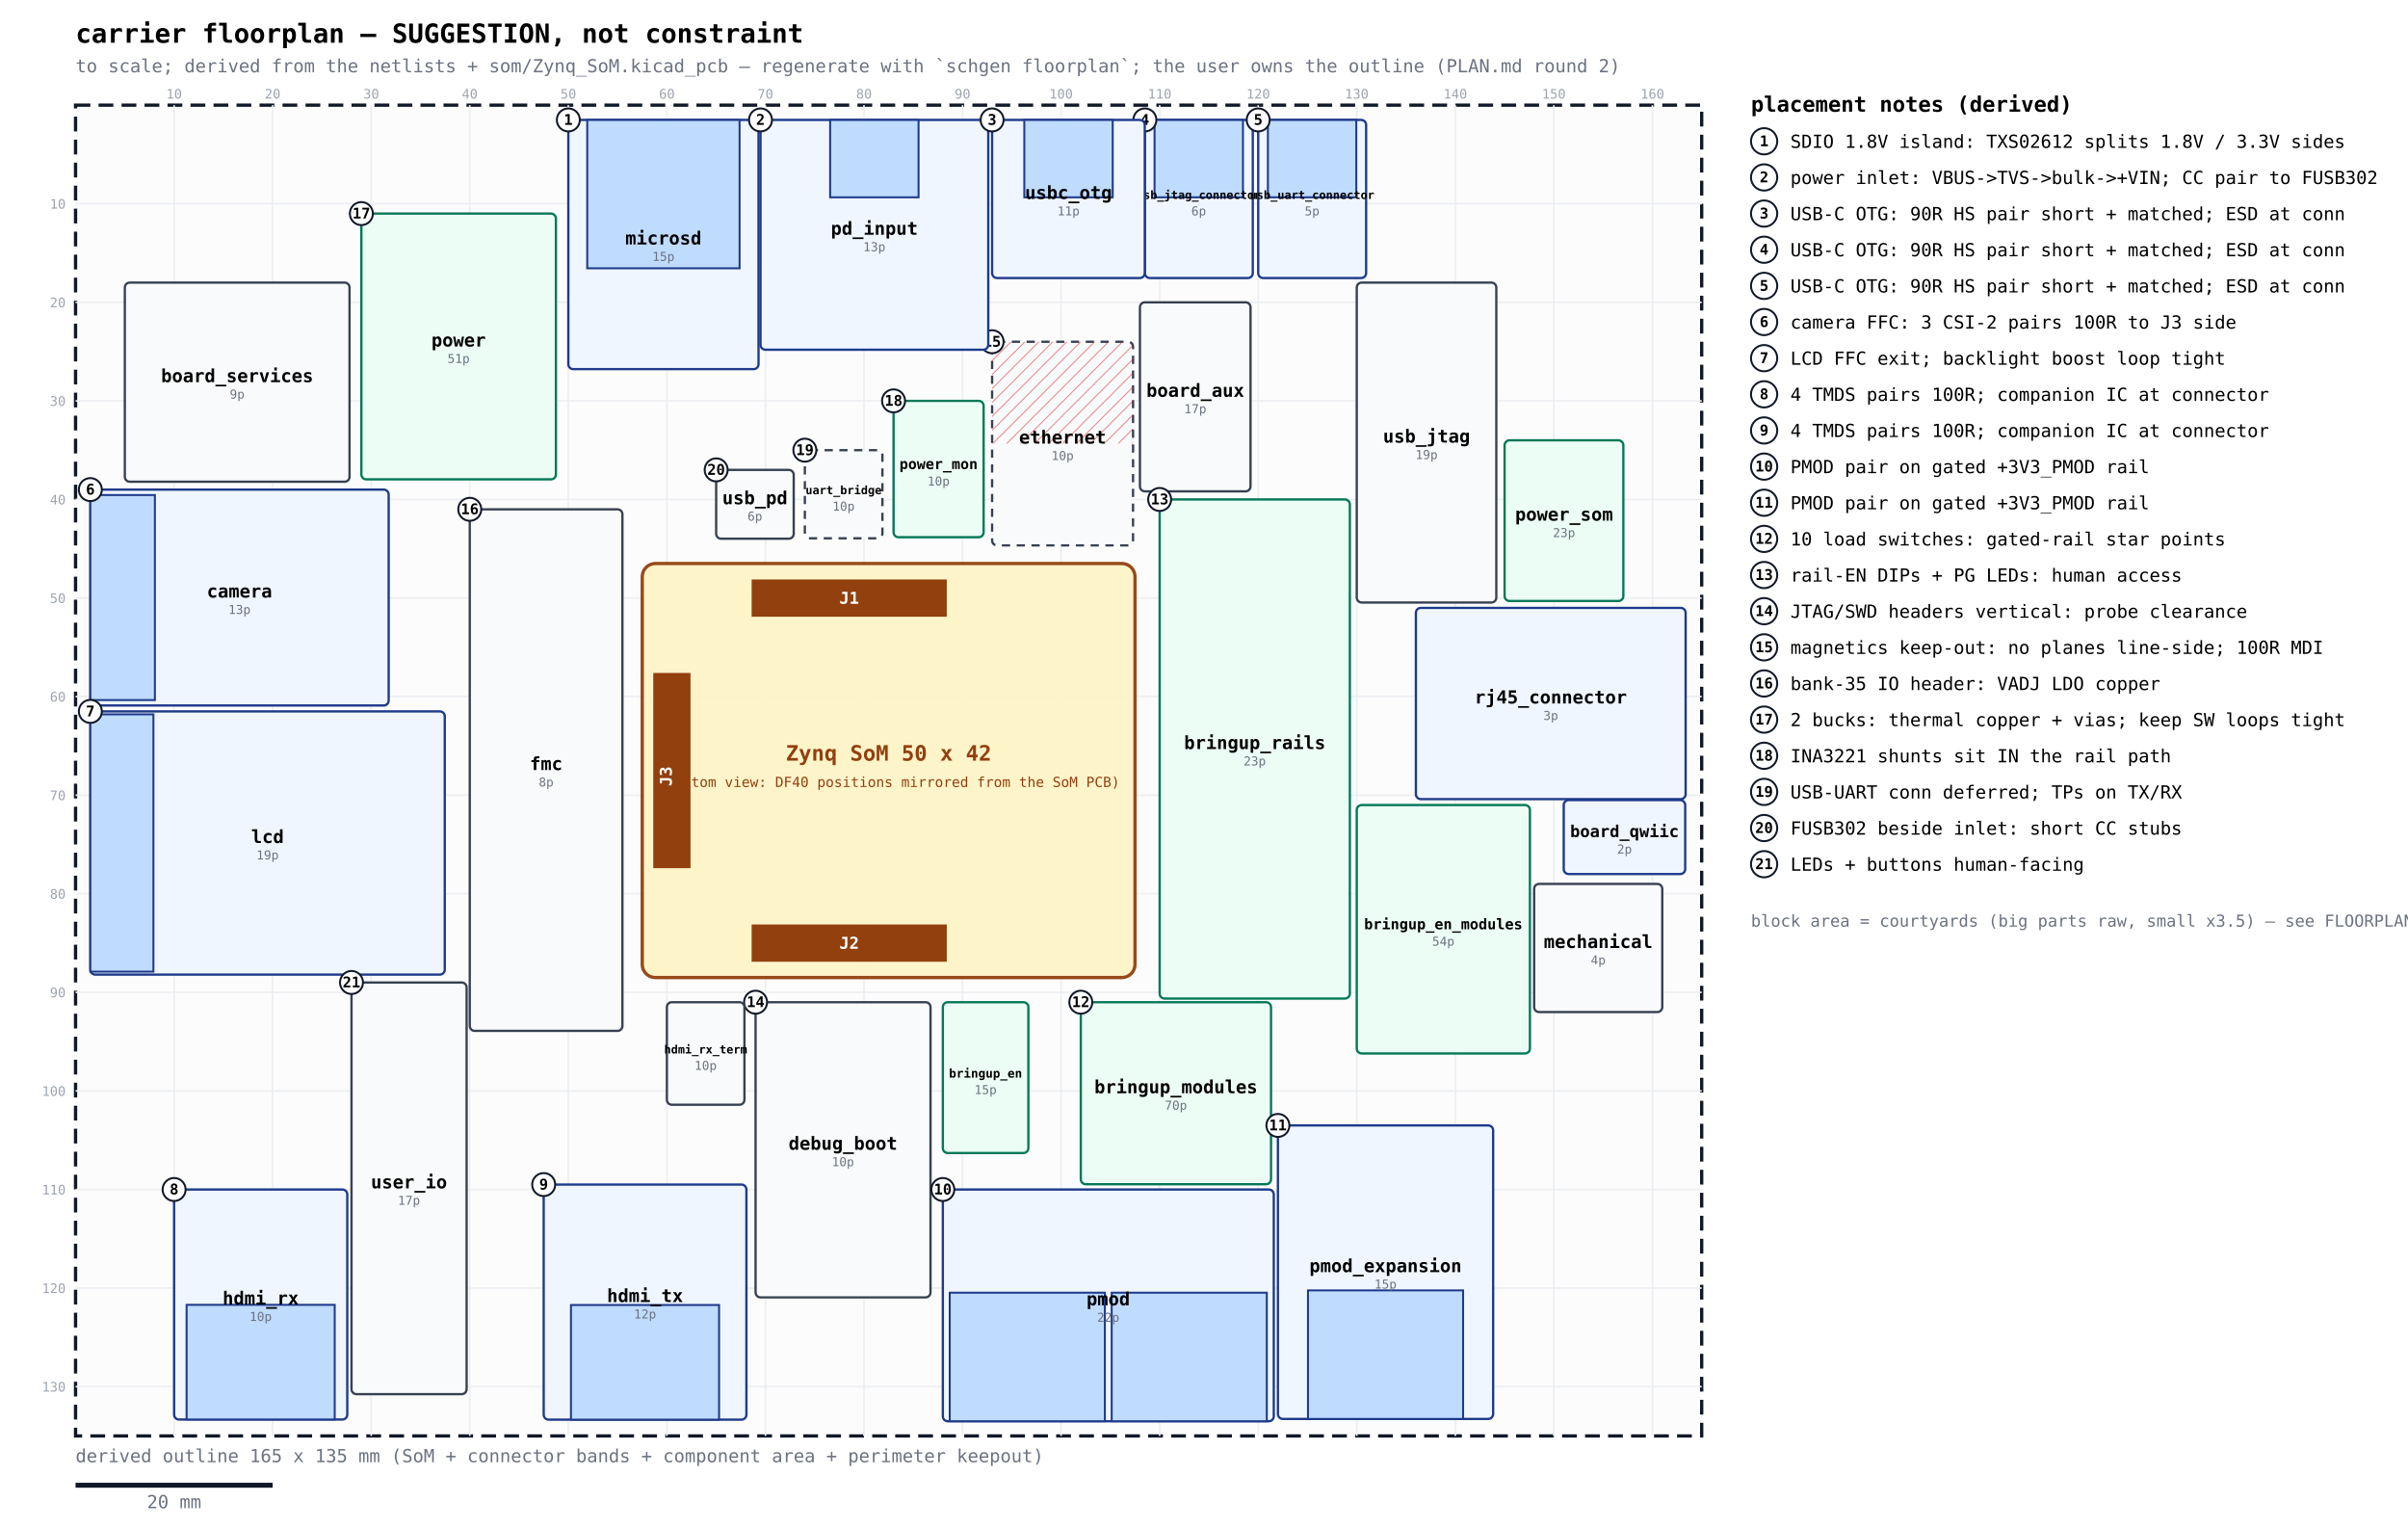
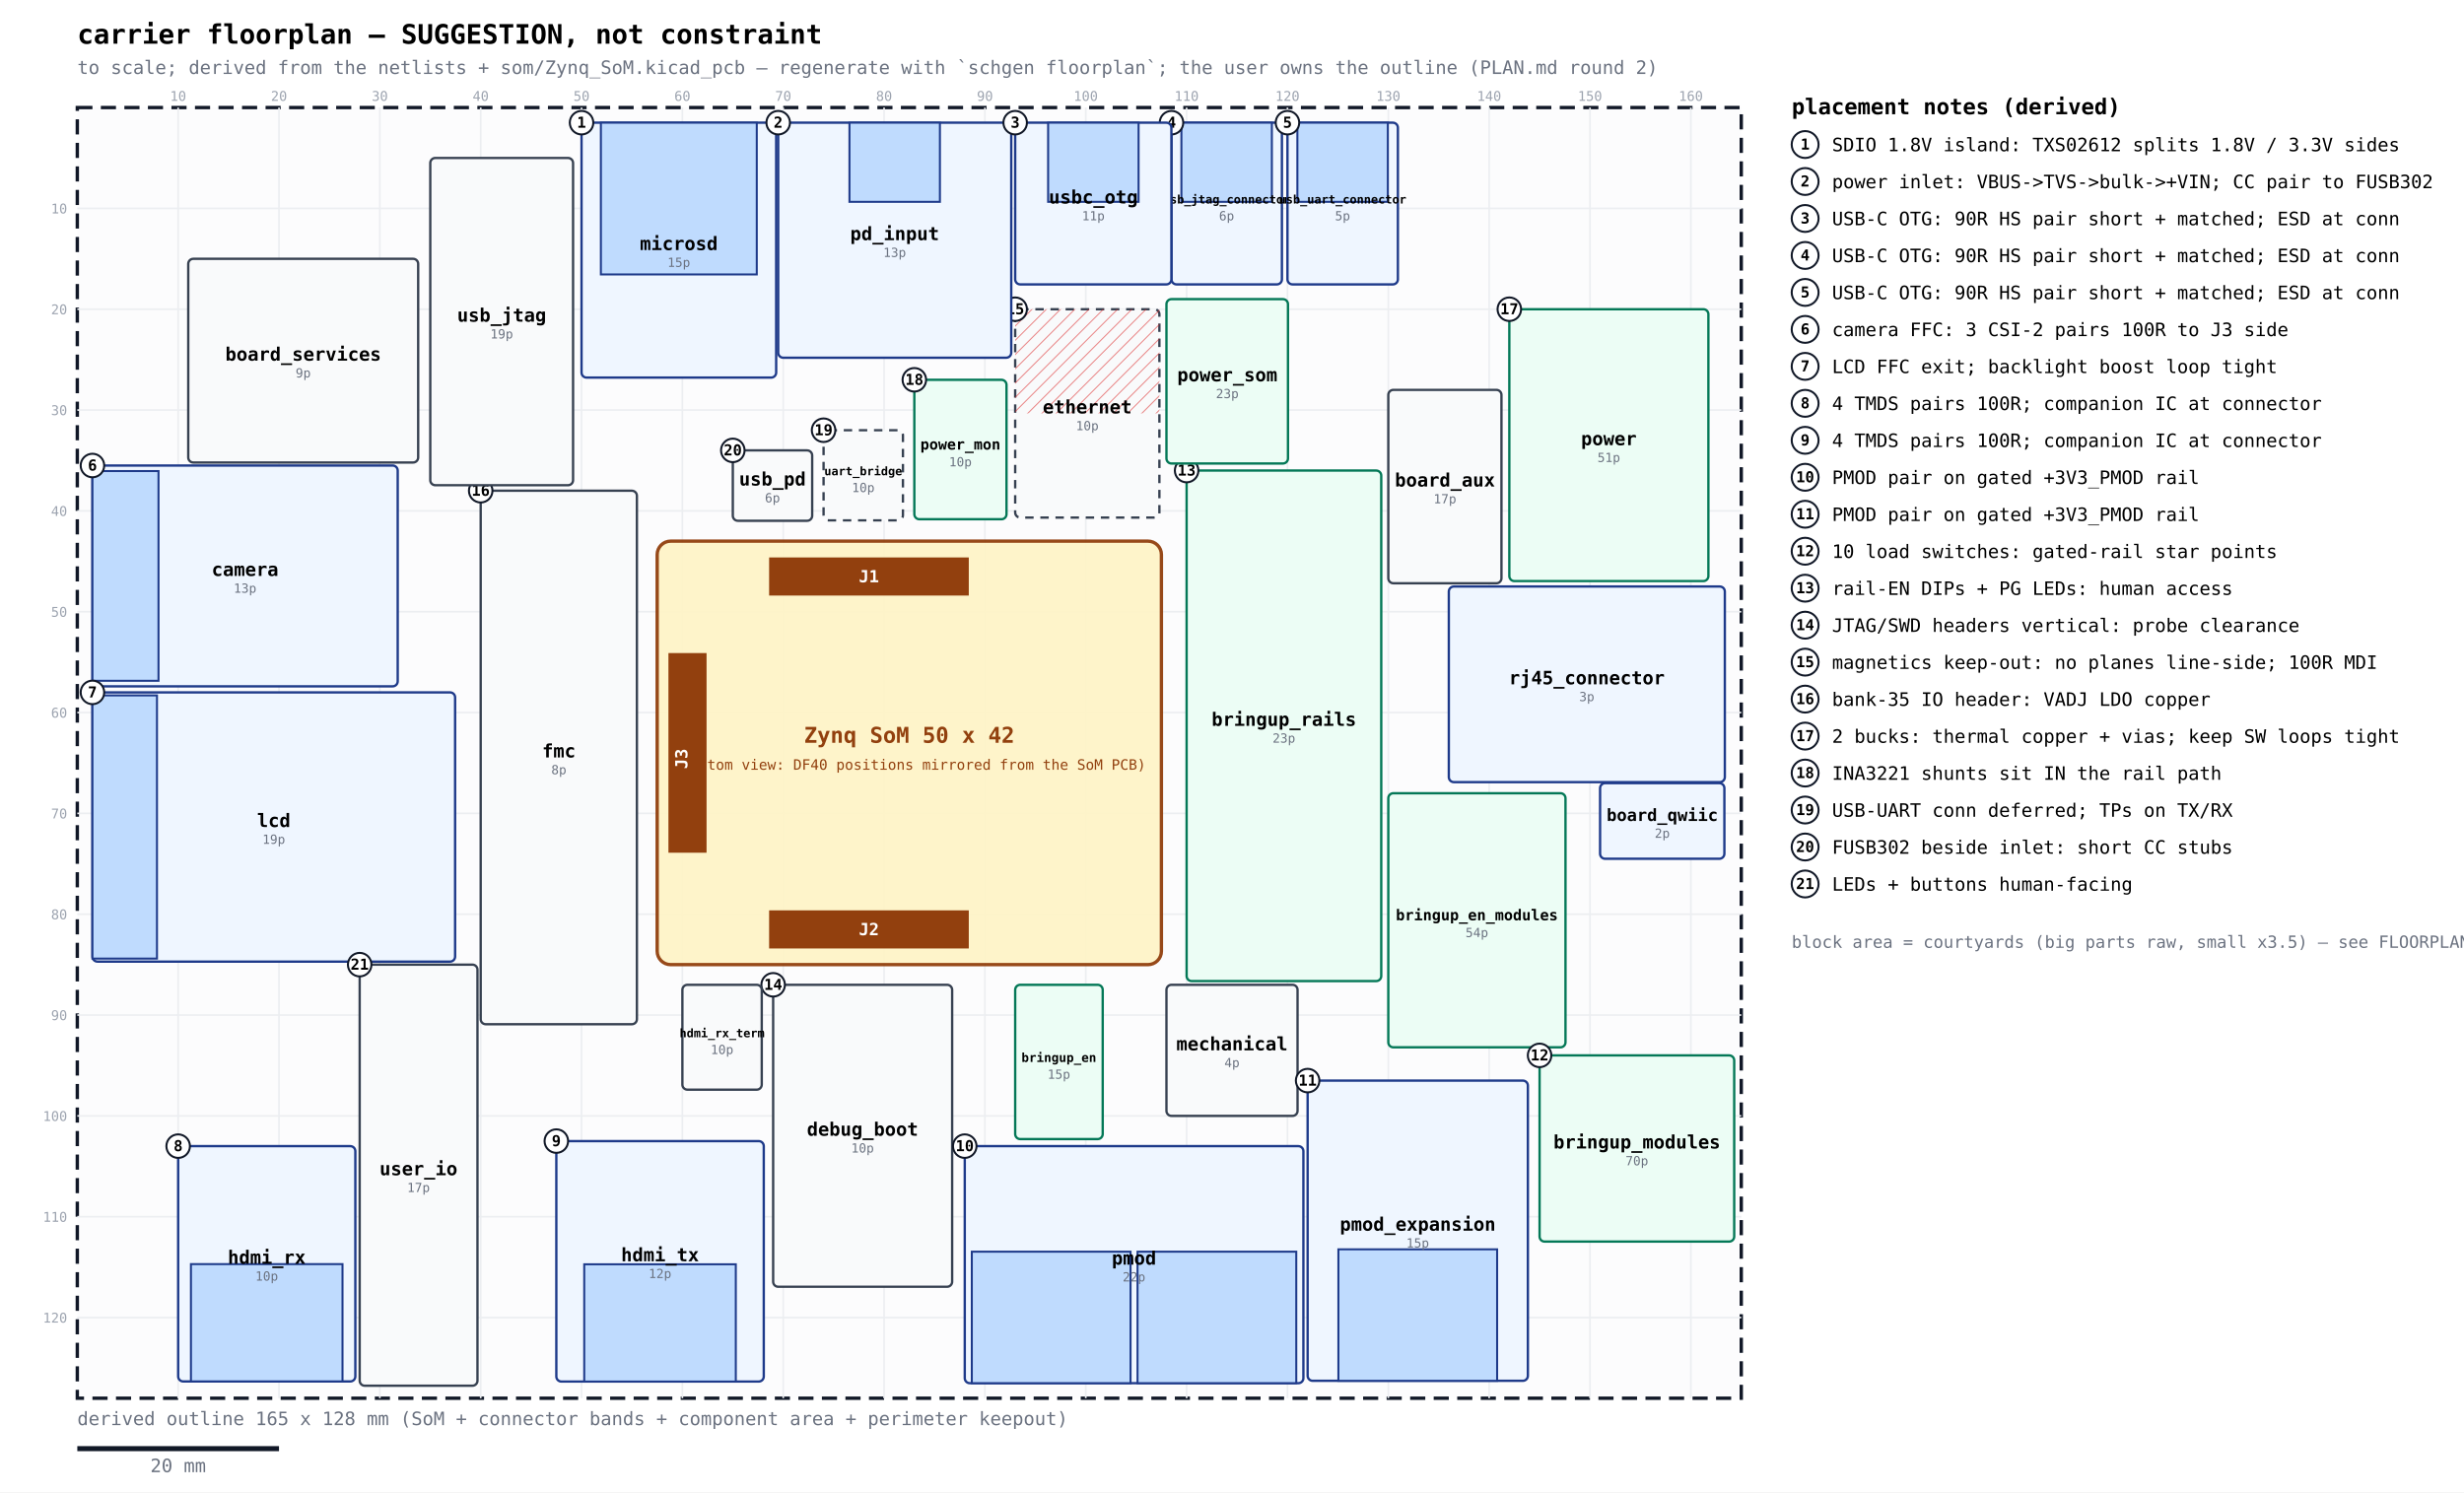
- <svg xmlns="http://www.w3.org/2000/svg" viewBox="0 0 1466 930" font-family="ui-monospace, SFMono-Regular, Menlo, monospace" font-size="11">
+ <svg xmlns="http://www.w3.org/2000/svg" viewBox="0 0 1466 888" font-family="ui-monospace, SFMono-Regular, Menlo, monospace" font-size="11">
  <defs>
    <pattern id="keepout" width="6" height="6" patternUnits="userSpaceOnUse" patternTransform="rotate(45)">
      <line x1="0" y1="0" x2="0" y2="6" stroke="#dc2626" stroke-width="1.2" />
    </pattern>
  </defs>
-   <rect width="1466" height="930" fill="white" />
+   <rect width="1466" height="888" fill="white" />
  <text x="46.0" y="26" font-size="16" font-weight="bold">carrier floorplan — SUGGESTION, not constraint</text>
  <text x="46.0" y="44" fill="#6b7280">to scale; derived from the netlists + som/Zynq_SoM.kicad_pcb — regenerate with `schgen floorplan`; the user owns the outline (PLAN.md round 2)</text>
-   <rect x="46.0" y="64.0" width="990" height="810" fill="#fcfcfd" stroke="#111827" stroke-width="2" stroke-dasharray="9,5" />
-   <line x1="106.0" y1="64.0" x2="106.0" y2="874.0" stroke="#eceef1" stroke-width="1" />
+   <rect x="46.0" y="64.0" width="990" height="768" fill="#fcfcfd" stroke="#111827" stroke-width="2" stroke-dasharray="9,5" />
+   <line x1="106.0" y1="64.0" x2="106.0" y2="832.0" stroke="#eceef1" stroke-width="1" />
  <text x="106.0" y="60.0" fill="#9ca3af" font-size="8" text-anchor="middle">10</text>
-   <line x1="166.0" y1="64.0" x2="166.0" y2="874.0" stroke="#eceef1" stroke-width="1" />
+   <line x1="166.0" y1="64.0" x2="166.0" y2="832.0" stroke="#eceef1" stroke-width="1" />
  <text x="166.0" y="60.0" fill="#9ca3af" font-size="8" text-anchor="middle">20</text>
-   <line x1="226.0" y1="64.0" x2="226.0" y2="874.0" stroke="#eceef1" stroke-width="1" />
+   <line x1="226.0" y1="64.0" x2="226.0" y2="832.0" stroke="#eceef1" stroke-width="1" />
  <text x="226.0" y="60.0" fill="#9ca3af" font-size="8" text-anchor="middle">30</text>
-   <line x1="286.0" y1="64.0" x2="286.0" y2="874.0" stroke="#eceef1" stroke-width="1" />
+   <line x1="286.0" y1="64.0" x2="286.0" y2="832.0" stroke="#eceef1" stroke-width="1" />
  <text x="286.0" y="60.0" fill="#9ca3af" font-size="8" text-anchor="middle">40</text>
-   <line x1="346.0" y1="64.0" x2="346.0" y2="874.0" stroke="#eceef1" stroke-width="1" />
+   <line x1="346.0" y1="64.0" x2="346.0" y2="832.0" stroke="#eceef1" stroke-width="1" />
  <text x="346.0" y="60.0" fill="#9ca3af" font-size="8" text-anchor="middle">50</text>
-   <line x1="406.0" y1="64.0" x2="406.0" y2="874.0" stroke="#eceef1" stroke-width="1" />
+   <line x1="406.0" y1="64.0" x2="406.0" y2="832.0" stroke="#eceef1" stroke-width="1" />
  <text x="406.0" y="60.0" fill="#9ca3af" font-size="8" text-anchor="middle">60</text>
-   <line x1="466.0" y1="64.0" x2="466.0" y2="874.0" stroke="#eceef1" stroke-width="1" />
+   <line x1="466.0" y1="64.0" x2="466.0" y2="832.0" stroke="#eceef1" stroke-width="1" />
  <text x="466.0" y="60.0" fill="#9ca3af" font-size="8" text-anchor="middle">70</text>
-   <line x1="526.0" y1="64.0" x2="526.0" y2="874.0" stroke="#eceef1" stroke-width="1" />
+   <line x1="526.0" y1="64.0" x2="526.0" y2="832.0" stroke="#eceef1" stroke-width="1" />
  <text x="526.0" y="60.0" fill="#9ca3af" font-size="8" text-anchor="middle">80</text>
-   <line x1="586.0" y1="64.0" x2="586.0" y2="874.0" stroke="#eceef1" stroke-width="1" />
+   <line x1="586.0" y1="64.0" x2="586.0" y2="832.0" stroke="#eceef1" stroke-width="1" />
  <text x="586.0" y="60.0" fill="#9ca3af" font-size="8" text-anchor="middle">90</text>
-   <line x1="646.0" y1="64.0" x2="646.0" y2="874.0" stroke="#eceef1" stroke-width="1" />
+   <line x1="646.0" y1="64.0" x2="646.0" y2="832.0" stroke="#eceef1" stroke-width="1" />
  <text x="646.0" y="60.0" fill="#9ca3af" font-size="8" text-anchor="middle">100</text>
-   <line x1="706.0" y1="64.0" x2="706.0" y2="874.0" stroke="#eceef1" stroke-width="1" />
+   <line x1="706.0" y1="64.0" x2="706.0" y2="832.0" stroke="#eceef1" stroke-width="1" />
  <text x="706.0" y="60.0" fill="#9ca3af" font-size="8" text-anchor="middle">110</text>
-   <line x1="766.0" y1="64.0" x2="766.0" y2="874.0" stroke="#eceef1" stroke-width="1" />
+   <line x1="766.0" y1="64.0" x2="766.0" y2="832.0" stroke="#eceef1" stroke-width="1" />
  <text x="766.0" y="60.0" fill="#9ca3af" font-size="8" text-anchor="middle">120</text>
-   <line x1="826.0" y1="64.0" x2="826.0" y2="874.0" stroke="#eceef1" stroke-width="1" />
+   <line x1="826.0" y1="64.0" x2="826.0" y2="832.0" stroke="#eceef1" stroke-width="1" />
  <text x="826.0" y="60.0" fill="#9ca3af" font-size="8" text-anchor="middle">130</text>
-   <line x1="886.0" y1="64.0" x2="886.0" y2="874.0" stroke="#eceef1" stroke-width="1" />
+   <line x1="886.0" y1="64.0" x2="886.0" y2="832.0" stroke="#eceef1" stroke-width="1" />
  <text x="886.0" y="60.0" fill="#9ca3af" font-size="8" text-anchor="middle">140</text>
-   <line x1="946.0" y1="64.0" x2="946.0" y2="874.0" stroke="#eceef1" stroke-width="1" />
+   <line x1="946.0" y1="64.0" x2="946.0" y2="832.0" stroke="#eceef1" stroke-width="1" />
  <text x="946.0" y="60.0" fill="#9ca3af" font-size="8" text-anchor="middle">150</text>
-   <line x1="1006.0" y1="64.0" x2="1006.0" y2="874.0" stroke="#eceef1" stroke-width="1" />
+   <line x1="1006.0" y1="64.0" x2="1006.0" y2="832.0" stroke="#eceef1" stroke-width="1" />
  <text x="1006.0" y="60.0" fill="#9ca3af" font-size="8" text-anchor="middle">160</text>
  <line x1="46.0" y1="124.0" x2="1036.0" y2="124.0" stroke="#eceef1" stroke-width="1" />
  <text x="40.0" y="127.0" fill="#9ca3af" font-size="8" text-anchor="end">10</text>
  <line x1="46.0" y1="184.0" x2="1036.0" y2="184.0" stroke="#eceef1" stroke-width="1" />
  <text x="40.0" y="187.0" fill="#9ca3af" font-size="8" text-anchor="end">20</text>
  <line x1="46.0" y1="244.0" x2="1036.0" y2="244.0" stroke="#eceef1" stroke-width="1" />
  <text x="40.0" y="247.0" fill="#9ca3af" font-size="8" text-anchor="end">30</text>
  <line x1="46.0" y1="304.0" x2="1036.0" y2="304.0" stroke="#eceef1" stroke-width="1" />
  <text x="40.0" y="307.0" fill="#9ca3af" font-size="8" text-anchor="end">40</text>
  <line x1="46.0" y1="364.0" x2="1036.0" y2="364.0" stroke="#eceef1" stroke-width="1" />
  <text x="40.0" y="367.0" fill="#9ca3af" font-size="8" text-anchor="end">50</text>
  <line x1="46.0" y1="424.0" x2="1036.0" y2="424.0" stroke="#eceef1" stroke-width="1" />
  <text x="40.0" y="427.0" fill="#9ca3af" font-size="8" text-anchor="end">60</text>
  <line x1="46.0" y1="484.0" x2="1036.0" y2="484.0" stroke="#eceef1" stroke-width="1" />
  <text x="40.0" y="487.0" fill="#9ca3af" font-size="8" text-anchor="end">70</text>
  <line x1="46.0" y1="544.0" x2="1036.0" y2="544.0" stroke="#eceef1" stroke-width="1" />
  <text x="40.0" y="547.0" fill="#9ca3af" font-size="8" text-anchor="end">80</text>
  <line x1="46.0" y1="604.0" x2="1036.0" y2="604.0" stroke="#eceef1" stroke-width="1" />
  <text x="40.0" y="607.0" fill="#9ca3af" font-size="8" text-anchor="end">90</text>
  <line x1="46.0" y1="664.0" x2="1036.0" y2="664.0" stroke="#eceef1" stroke-width="1" />
  <text x="40.0" y="667.0" fill="#9ca3af" font-size="8" text-anchor="end">100</text>
  <line x1="46.0" y1="724.0" x2="1036.0" y2="724.0" stroke="#eceef1" stroke-width="1" />
  <text x="40.0" y="727.0" fill="#9ca3af" font-size="8" text-anchor="end">110</text>
  <line x1="46.0" y1="784.0" x2="1036.0" y2="784.0" stroke="#eceef1" stroke-width="1" />
  <text x="40.0" y="787.0" fill="#9ca3af" font-size="8" text-anchor="end">120</text>
-   <line x1="46.0" y1="844.0" x2="1036.0" y2="844.0" stroke="#eceef1" stroke-width="1" />
-   <text x="40.0" y="847.0" fill="#9ca3af" font-size="8" text-anchor="end">130</text>
-   <text x="46.0" y="890.0" fill="#6b7280">derived outline 165 x 135 mm (SoM + connector bands + component area + perimeter keepout)</text>
-   <rect x="694.0" y="184.0" width="67.32" height="115.062" rx="3" fill="#f9fafb" stroke="#374151" stroke-width="1.4" />
-   <text x="727.7" y="241.5" text-anchor="middle" font-size="11.0" font-weight="bold">board_aux</text>
-   <text x="727.7" y="251.5" text-anchor="middle" font-size="7.5" fill="#6b7280">17p</text>
-   <rect x="952.0" y="487.0" width="73.956" height="45" rx="3" fill="#eff6ff" stroke="#1e3a8a" stroke-width="1.4" />
-   <text x="989.0" y="509.5" text-anchor="middle" font-size="10.0" font-weight="bold">board_qwiic</text>
-   <text x="989.0" y="519.5" text-anchor="middle" font-size="7.5" fill="#6b7280">2p</text>
-   <rect x="76.0" y="172.0" width="136.8" height="121.2" rx="3" fill="#f9fafb" stroke="#374151" stroke-width="1.4" />
-   <text x="144.4" y="232.6" text-anchor="middle" font-size="11.0" font-weight="bold">board_services</text>
-   <text x="144.4" y="242.6" text-anchor="middle" font-size="7.5" fill="#6b7280">9p</text>
-   <rect x="574.0" y="610.0" width="52.08" height="91.8" rx="3" fill="#ecfdf5" stroke="#047857" stroke-width="1.4" />
-   <text x="600.0" y="655.9" text-anchor="middle" font-size="7.4" font-weight="bold">bringup_en</text>
-   <text x="600.0" y="665.9" text-anchor="middle" font-size="7.5" fill="#6b7280">15p</text>
-   <rect x="826.0" y="490.0" width="105.42" height="151.2" rx="3" fill="#ecfdf5" stroke="#047857" stroke-width="1.4" />
-   <text x="878.7" y="565.6" text-anchor="middle" font-size="8.9" font-weight="bold">bringup_en_modules</text>
-   <text x="878.7" y="575.6" text-anchor="middle" font-size="7.5" fill="#6b7280">54p</text>
-   <rect x="658.0" y="610.0" width="115.8" height="110.796" rx="3" fill="#ecfdf5" stroke="#047857" stroke-width="1.4" />
-   <text x="715.9" y="665.4" text-anchor="middle" font-size="11.0" font-weight="bold">bringup_modules</text>
-   <text x="715.9" y="675.4" text-anchor="middle" font-size="7.5" fill="#6b7280">70p</text>
-   <circle cx="658" cy="610" r="7" fill="white" stroke="#111827" stroke-width="1.2" />
-   <text x="658" y="613" text-anchor="middle" font-size="9" font-weight="bold">12</text>
-   <rect x="706.0" y="304.0" width="115.8" height="303.78" rx="3" fill="#ecfdf5" stroke="#047857" stroke-width="1.4" />
-   <text x="763.9" y="455.9" text-anchor="middle" font-size="11.0" font-weight="bold">bringup_rails</text>
-   <text x="763.9" y="465.9" text-anchor="middle" font-size="7.5" fill="#6b7280">23p</text>
-   <circle cx="706" cy="304" r="7" fill="white" stroke="#111827" stroke-width="1.2" />
-   <text x="706" y="307" text-anchor="middle" font-size="9" font-weight="bold">13</text>
-   <rect x="55.0" y="298.0" width="181.62" height="131.4" rx="3" fill="#eff6ff" stroke="#1e3a8a" stroke-width="1.4" />
-   <rect x="55.0" y="301.3" width="39.3" height="124.8" fill="#bfdbfe" stroke="#1e3a8a" stroke-width="1.2" />
-   <text x="145.8" y="363.7" text-anchor="middle" font-size="11.0" font-weight="bold">camera</text>
-   <text x="145.8" y="373.7" text-anchor="middle" font-size="7.5" fill="#6b7280">13p</text>
-   <circle cx="55" cy="298" r="7" fill="white" stroke="#111827" stroke-width="1.2" />
-   <text x="55" y="301" text-anchor="middle" font-size="9" font-weight="bold">6</text>
-   <rect x="460.0" y="610.0" width="106.5" height="179.664" rx="3" fill="#f9fafb" stroke="#374151" stroke-width="1.4" />
-   <text x="513.2" y="699.8" text-anchor="middle" font-size="11.0" font-weight="bold">debug_boot</text>
-   <text x="513.2" y="709.8" text-anchor="middle" font-size="7.5" fill="#6b7280">10p</text>
-   <circle cx="460" cy="610" r="7" fill="white" stroke="#111827" stroke-width="1.2" />
-   <text x="460" y="613" text-anchor="middle" font-size="9" font-weight="bold">14</text>
-   <rect x="604.0" y="208.0" width="85.8" height="123.96" rx="3" fill="#f9fafb" stroke="#374151" stroke-width="1.4" stroke-dasharray="5,4" />
-   <rect x="604" y="208" width="85.8" height="61.98" fill="url(#keepout)" opacity="0.5" />
-   <text x="646.9" y="270.0" text-anchor="middle" font-size="11.0" font-weight="bold">ethernet</text>
-   <text x="646.9" y="280.0" text-anchor="middle" font-size="7.5" fill="#6b7280">10p</text>
-   <circle cx="604" cy="208" r="7" fill="white" stroke="#111827" stroke-width="1.2" />
-   <text x="604" y="211" text-anchor="middle" font-size="9" font-weight="bold">15</text>
-   <rect x="286.0" y="310.0" width="92.94" height="317.46" rx="3" fill="#f9fafb" stroke="#374151" stroke-width="1.4" />
-   <text x="332.5" y="468.7" text-anchor="middle" font-size="11.0" font-weight="bold">fmc</text>
-   <text x="332.5" y="478.7" text-anchor="middle" font-size="7.5" fill="#6b7280">8p</text>
-   <circle cx="286" cy="310" r="7" fill="white" stroke="#111827" stroke-width="1.2" />
-   <text x="286" y="313" text-anchor="middle" font-size="9" font-weight="bold">16</text>
-   <rect x="106.0" y="724.0" width="105.42" height="140.016" rx="3" fill="#eff6ff" stroke="#1e3a8a" stroke-width="1.4" />
-   <rect x="113.6" y="794.2" width="90.18" height="69.78" fill="#bfdbfe" stroke="#1e3a8a" stroke-width="1.2" />
-   <text x="158.7" y="794.0" text-anchor="middle" font-size="11.0" font-weight="bold">hdmi_rx</text>
-   <text x="158.7" y="804.0" text-anchor="middle" font-size="7.5" fill="#6b7280">10p</text>
-   <circle cx="106" cy="724" r="7" fill="white" stroke="#111827" stroke-width="1.2" />
-   <text x="106" y="727" text-anchor="middle" font-size="9" font-weight="bold">8</text>
-   <rect x="406.0" y="610.0" width="47.22" height="62.4" rx="3" fill="#f9fafb" stroke="#374151" stroke-width="1.4" />
-   <text x="429.6" y="641.2" text-anchor="middle" font-size="7.0" font-weight="bold">hdmi_rx_term</text>
-   <text x="429.6" y="651.2" text-anchor="middle" font-size="7.5" fill="#6b7280">10p</text>
-   <rect x="331.0" y="721.0" width="123.42" height="143.076" rx="3" fill="#eff6ff" stroke="#1e3a8a" stroke-width="1.4" />
-   <rect x="347.6" y="794.3" width="90.18" height="69.78" fill="#bfdbfe" stroke="#1e3a8a" stroke-width="1.2" />
-   <text x="392.7" y="792.5" text-anchor="middle" font-size="11.0" font-weight="bold">hdmi_tx</text>
-   <text x="392.7" y="802.5" text-anchor="middle" font-size="7.5" fill="#6b7280">12p</text>
-   <circle cx="331" cy="721" r="7" fill="white" stroke="#111827" stroke-width="1.2" />
-   <text x="331" y="724" text-anchor="middle" font-size="9" font-weight="bold">9</text>
-   <rect x="55.0" y="433.0" width="215.778" height="160.2" rx="3" fill="#eff6ff" stroke="#1e3a8a" stroke-width="1.4" />
-   <rect x="55.0" y="434.8" width="38.4" height="156.6" fill="#bfdbfe" stroke="#1e3a8a" stroke-width="1.2" />
-   <text x="162.9" y="513.1" text-anchor="middle" font-size="11.0" font-weight="bold">lcd</text>
-   <text x="162.9" y="523.1" text-anchor="middle" font-size="7.5" fill="#6b7280">19p</text>
-   <circle cx="55" cy="433" r="7" fill="white" stroke="#111827" stroke-width="1.2" />
-   <text x="55" y="436" text-anchor="middle" font-size="9" font-weight="bold">7</text>
-   <rect x="934.0" y="538.0" width="78" height="78" rx="3" fill="#f9fafb" stroke="#374151" stroke-width="1.4" />
-   <text x="973.0" y="577.0" text-anchor="middle" font-size="11.0" font-weight="bold">mechanical</text>
-   <text x="973.0" y="587.0" text-anchor="middle" font-size="7.5" fill="#6b7280">4p</text>
+   <text x="46.0" y="848.0" fill="#6b7280">derived outline 165 x 128 mm (SoM + connector bands + component area + perimeter keepout)</text>
+   <rect x="826.0" y="232.0" width="67.32" height="115.062" rx="3" fill="#f9fafb" stroke="#374151" stroke-width="1.4" />
+   <text x="859.7" y="289.5" text-anchor="middle" font-size="11.0" font-weight="bold">board_aux</text>
+   <text x="859.7" y="299.5" text-anchor="middle" font-size="7.5" fill="#6b7280">17p</text>
+   <rect x="952.0" y="466.0" width="73.956" height="45" rx="3" fill="#eff6ff" stroke="#1e3a8a" stroke-width="1.4" />
+   <text x="989.0" y="488.5" text-anchor="middle" font-size="10.0" font-weight="bold">board_qwiic</text>
+   <text x="989.0" y="498.5" text-anchor="middle" font-size="7.5" fill="#6b7280">2p</text>
+   <rect x="112.0" y="154.0" width="136.8" height="121.2" rx="3" fill="#f9fafb" stroke="#374151" stroke-width="1.4" />
+   <text x="180.4" y="214.6" text-anchor="middle" font-size="11.0" font-weight="bold">board_services</text>
+   <text x="180.4" y="224.6" text-anchor="middle" font-size="7.5" fill="#6b7280">9p</text>
+   <rect x="604.0" y="586.0" width="52.08" height="91.8" rx="3" fill="#ecfdf5" stroke="#047857" stroke-width="1.4" />
+   <text x="630.0" y="631.9" text-anchor="middle" font-size="7.4" font-weight="bold">bringup_en</text>
+   <text x="630.0" y="641.9" text-anchor="middle" font-size="7.5" fill="#6b7280">15p</text>
+   <rect x="826.0" y="472.0" width="105.42" height="151.2" rx="3" fill="#ecfdf5" stroke="#047857" stroke-width="1.4" />
+   <text x="878.7" y="547.6" text-anchor="middle" font-size="8.9" font-weight="bold">bringup_en_modules</text>
+   <text x="878.7" y="557.6" text-anchor="middle" font-size="7.5" fill="#6b7280">54p</text>
+   <rect x="916.0" y="628.0" width="115.8" height="110.796" rx="3" fill="#ecfdf5" stroke="#047857" stroke-width="1.4" />
+   <text x="973.9" y="683.4" text-anchor="middle" font-size="11.0" font-weight="bold">bringup_modules</text>
+   <text x="973.9" y="693.4" text-anchor="middle" font-size="7.5" fill="#6b7280">70p</text>
+   <circle cx="916" cy="628" r="7" fill="white" stroke="#111827" stroke-width="1.2" />
+   <text x="916" y="631" text-anchor="middle" font-size="9" font-weight="bold">12</text>
+   <rect x="706.0" y="280.0" width="115.8" height="303.78" rx="3" fill="#ecfdf5" stroke="#047857" stroke-width="1.4" />
+   <text x="763.9" y="431.9" text-anchor="middle" font-size="11.0" font-weight="bold">bringup_rails</text>
+   <text x="763.9" y="441.9" text-anchor="middle" font-size="7.5" fill="#6b7280">23p</text>
+   <circle cx="706" cy="280" r="7" fill="white" stroke="#111827" stroke-width="1.2" />
+   <text x="706" y="283" text-anchor="middle" font-size="9" font-weight="bold">13</text>
+   <rect x="55.0" y="277.0" width="181.62" height="131.4" rx="3" fill="#eff6ff" stroke="#1e3a8a" stroke-width="1.4" />
+   <rect x="55.0" y="280.3" width="39.3" height="124.8" fill="#bfdbfe" stroke="#1e3a8a" stroke-width="1.2" />
+   <text x="145.8" y="342.7" text-anchor="middle" font-size="11.0" font-weight="bold">camera</text>
+   <text x="145.8" y="352.7" text-anchor="middle" font-size="7.5" fill="#6b7280">13p</text>
+   <circle cx="55" cy="277" r="7" fill="white" stroke="#111827" stroke-width="1.2" />
+   <text x="55" y="280" text-anchor="middle" font-size="9" font-weight="bold">6</text>
+   <rect x="460.0" y="586.0" width="106.5" height="179.664" rx="3" fill="#f9fafb" stroke="#374151" stroke-width="1.4" />
+   <text x="513.2" y="675.8" text-anchor="middle" font-size="11.0" font-weight="bold">debug_boot</text>
+   <text x="513.2" y="685.8" text-anchor="middle" font-size="7.5" fill="#6b7280">10p</text>
+   <circle cx="460" cy="586" r="7" fill="white" stroke="#111827" stroke-width="1.2" />
+   <text x="460" y="589" text-anchor="middle" font-size="9" font-weight="bold">14</text>
+   <rect x="604.0" y="184.0" width="85.8" height="123.96" rx="3" fill="#f9fafb" stroke="#374151" stroke-width="1.4" stroke-dasharray="5,4" />
+   <rect x="604" y="184" width="85.8" height="61.98" fill="url(#keepout)" opacity="0.5" />
+   <text x="646.9" y="246.0" text-anchor="middle" font-size="11.0" font-weight="bold">ethernet</text>
+   <text x="646.9" y="256.0" text-anchor="middle" font-size="7.5" fill="#6b7280">10p</text>
+   <circle cx="604" cy="184" r="7" fill="white" stroke="#111827" stroke-width="1.2" />
+   <text x="604" y="187" text-anchor="middle" font-size="9" font-weight="bold">15</text>
+   <rect x="286.0" y="292.0" width="92.94" height="317.46" rx="3" fill="#f9fafb" stroke="#374151" stroke-width="1.4" />
+   <text x="332.5" y="450.7" text-anchor="middle" font-size="11.0" font-weight="bold">fmc</text>
+   <text x="332.5" y="460.7" text-anchor="middle" font-size="7.5" fill="#6b7280">8p</text>
+   <circle cx="286" cy="292" r="7" fill="white" stroke="#111827" stroke-width="1.2" />
+   <text x="286" y="295" text-anchor="middle" font-size="9" font-weight="bold">16</text>
+   <rect x="106.0" y="682.0" width="105.42" height="140.016" rx="3" fill="#eff6ff" stroke="#1e3a8a" stroke-width="1.4" />
+   <rect x="113.6" y="752.2" width="90.18" height="69.78" fill="#bfdbfe" stroke="#1e3a8a" stroke-width="1.2" />
+   <text x="158.7" y="752.0" text-anchor="middle" font-size="11.0" font-weight="bold">hdmi_rx</text>
+   <text x="158.7" y="762.0" text-anchor="middle" font-size="7.5" fill="#6b7280">10p</text>
+   <circle cx="106" cy="682" r="7" fill="white" stroke="#111827" stroke-width="1.2" />
+   <text x="106" y="685" text-anchor="middle" font-size="9" font-weight="bold">8</text>
+   <rect x="406.0" y="586.0" width="47.22" height="62.4" rx="3" fill="#f9fafb" stroke="#374151" stroke-width="1.4" />
+   <text x="429.6" y="617.2" text-anchor="middle" font-size="7.0" font-weight="bold">hdmi_rx_term</text>
+   <text x="429.6" y="627.2" text-anchor="middle" font-size="7.5" fill="#6b7280">10p</text>
+   <rect x="331.0" y="679.0" width="123.42" height="143.076" rx="3" fill="#eff6ff" stroke="#1e3a8a" stroke-width="1.4" />
+   <rect x="347.6" y="752.3" width="90.18" height="69.78" fill="#bfdbfe" stroke="#1e3a8a" stroke-width="1.2" />
+   <text x="392.7" y="750.5" text-anchor="middle" font-size="11.0" font-weight="bold">hdmi_tx</text>
+   <text x="392.7" y="760.5" text-anchor="middle" font-size="7.5" fill="#6b7280">12p</text>
+   <circle cx="331" cy="679" r="7" fill="white" stroke="#111827" stroke-width="1.2" />
+   <text x="331" y="682" text-anchor="middle" font-size="9" font-weight="bold">9</text>
+   <rect x="55.0" y="412.0" width="215.778" height="160.2" rx="3" fill="#eff6ff" stroke="#1e3a8a" stroke-width="1.4" />
+   <rect x="55.0" y="413.8" width="38.4" height="156.6" fill="#bfdbfe" stroke="#1e3a8a" stroke-width="1.2" />
+   <text x="162.9" y="492.1" text-anchor="middle" font-size="11.0" font-weight="bold">lcd</text>
+   <text x="162.9" y="502.1" text-anchor="middle" font-size="7.5" fill="#6b7280">19p</text>
+   <circle cx="55" cy="412" r="7" fill="white" stroke="#111827" stroke-width="1.2" />
+   <text x="55" y="415" text-anchor="middle" font-size="9" font-weight="bold">7</text>
+   <rect x="694.0" y="586.0" width="78" height="78" rx="3" fill="#f9fafb" stroke="#374151" stroke-width="1.4" />
+   <text x="733.0" y="625.0" text-anchor="middle" font-size="11.0" font-weight="bold">mechanical</text>
+   <text x="733.0" y="635.0" text-anchor="middle" font-size="7.5" fill="#6b7280">4p</text>
  <rect x="346.0" y="73.0" width="115.8" height="151.686" rx="3" fill="#eff6ff" stroke="#1e3a8a" stroke-width="1.4" />
  <rect x="357.5" y="73.0" width="92.76" height="90.3" fill="#bfdbfe" stroke="#1e3a8a" stroke-width="1.2" />
  <text x="403.9" y="148.8" text-anchor="middle" font-size="11.0" font-weight="bold">microsd</text>
  <text x="403.9" y="158.8" text-anchor="middle" font-size="7.5" fill="#6b7280">15p</text>
  <circle cx="346" cy="73" r="7" fill="white" stroke="#111827" stroke-width="1.2" />
  <text x="346" y="76" text-anchor="middle" font-size="9" font-weight="bold">1</text>
  <rect x="463.0" y="73.0" width="138.66" height="139.86" rx="3" fill="#eff6ff" stroke="#1e3a8a" stroke-width="1.4" />
  <rect x="505.4" y="73.0" width="53.82" height="47.1" fill="#bfdbfe" stroke="#1e3a8a" stroke-width="1.2" />
  <text x="532.3" y="142.9" text-anchor="middle" font-size="11.0" font-weight="bold">pd_input</text>
  <text x="532.3" y="152.9" text-anchor="middle" font-size="7.5" fill="#6b7280">13p</text>
  <circle cx="463" cy="73" r="7" fill="white" stroke="#111827" stroke-width="1.2" />
  <text x="463" y="76" text-anchor="middle" font-size="9" font-weight="bold">2</text>
-   <rect x="574.0" y="724.0" width="201.48" height="141.054" rx="3" fill="#eff6ff" stroke="#1e3a8a" stroke-width="1.4" />
-   <rect x="578.2" y="786.8" width="94.44" height="78.24" fill="#bfdbfe" stroke="#1e3a8a" stroke-width="1.2" />
-   <rect x="676.8" y="786.8" width="94.44" height="78.24" fill="#bfdbfe" stroke="#1e3a8a" stroke-width="1.2" />
-   <text x="674.7" y="794.5" text-anchor="middle" font-size="11.0" font-weight="bold">pmod</text>
-   <text x="674.7" y="804.5" text-anchor="middle" font-size="7.5" fill="#6b7280">22p</text>
-   <circle cx="574" cy="724" r="7" fill="white" stroke="#111827" stroke-width="1.2" />
-   <text x="574" y="727" text-anchor="middle" font-size="9" font-weight="bold">10</text>
-   <rect x="778.0" y="685.0" width="131.04" height="178.638" rx="3" fill="#eff6ff" stroke="#1e3a8a" stroke-width="1.4" />
-   <rect x="796.3" y="785.4" width="94.44" height="78.24" fill="#bfdbfe" stroke="#1e3a8a" stroke-width="1.2" />
-   <text x="843.5" y="774.3" text-anchor="middle" font-size="11.0" font-weight="bold">pmod_expansion</text>
-   <text x="843.5" y="784.3" text-anchor="middle" font-size="7.5" fill="#6b7280">15p</text>
-   <circle cx="778" cy="685" r="7" fill="white" stroke="#111827" stroke-width="1.2" />
-   <text x="778" y="688" text-anchor="middle" font-size="9" font-weight="bold">11</text>
-   <rect x="220.0" y="130.0" width="118.44" height="161.76" rx="3" fill="#ecfdf5" stroke="#047857" stroke-width="1.4" />
-   <text x="279.2" y="210.9" text-anchor="middle" font-size="11.0" font-weight="bold">power</text>
-   <text x="279.2" y="220.9" text-anchor="middle" font-size="7.5" fill="#6b7280">51p</text>
-   <circle cx="220" cy="130" r="7" fill="white" stroke="#111827" stroke-width="1.2" />
-   <text x="220" y="133" text-anchor="middle" font-size="9" font-weight="bold">17</text>
-   <rect x="544.0" y="244.0" width="54.84" height="82.968" rx="3" fill="#ecfdf5" stroke="#047857" stroke-width="1.4" />
-   <text x="571.4" y="285.5" text-anchor="middle" font-size="8.8" font-weight="bold">power_mon</text>
-   <text x="571.4" y="295.5" text-anchor="middle" font-size="7.5" fill="#6b7280">10p</text>
-   <circle cx="544" cy="244" r="7" fill="white" stroke="#111827" stroke-width="1.2" />
-   <text x="544" y="247" text-anchor="middle" font-size="9" font-weight="bold">18</text>
-   <rect x="916.0" y="268.0" width="72.3" height="97.8" rx="3" fill="#ecfdf5" stroke="#047857" stroke-width="1.4" />
-   <text x="952.2" y="316.9" text-anchor="middle" font-size="11.0" font-weight="bold">power_som</text>
-   <text x="952.2" y="326.9" text-anchor="middle" font-size="7.5" fill="#6b7280">23p</text>
-   <rect x="862.0" y="370.0" width="164.22" height="116.4" rx="3" fill="#eff6ff" stroke="#1e3a8a" stroke-width="1.4" />
-   <text x="944.1" y="428.2" text-anchor="middle" font-size="11.0" font-weight="bold">rj45_connector</text>
-   <text x="944.1" y="438.2" text-anchor="middle" font-size="7.5" fill="#6b7280">3p</text>
-   <rect x="490.0" y="274.0" width="47.22" height="53.64" rx="3" fill="#f9fafb" stroke="#374151" stroke-width="1.4" stroke-dasharray="5,4" />
-   <text x="513.6" y="300.8" text-anchor="middle" font-size="7.0" font-weight="bold">uart_bridge</text>
-   <text x="513.6" y="310.8" text-anchor="middle" font-size="7.5" fill="#6b7280">10p</text>
-   <circle cx="490" cy="274" r="7" fill="white" stroke="#111827" stroke-width="1.2" />
-   <text x="490" y="277" text-anchor="middle" font-size="9" font-weight="bold">19</text>
-   <rect x="826.0" y="172.0" width="84.96" height="194.724" rx="3" fill="#f9fafb" stroke="#374151" stroke-width="1.4" />
-   <text x="868.5" y="269.4" text-anchor="middle" font-size="11.0" font-weight="bold">usb_jtag</text>
-   <text x="868.5" y="279.4" text-anchor="middle" font-size="7.5" fill="#6b7280">19p</text>
+   <rect x="574.0" y="682.0" width="201.48" height="141.054" rx="3" fill="#eff6ff" stroke="#1e3a8a" stroke-width="1.4" />
+   <rect x="578.2" y="744.8" width="94.44" height="78.24" fill="#bfdbfe" stroke="#1e3a8a" stroke-width="1.2" />
+   <rect x="676.8" y="744.8" width="94.44" height="78.24" fill="#bfdbfe" stroke="#1e3a8a" stroke-width="1.2" />
+   <text x="674.7" y="752.5" text-anchor="middle" font-size="11.0" font-weight="bold">pmod</text>
+   <text x="674.7" y="762.5" text-anchor="middle" font-size="7.5" fill="#6b7280">22p</text>
+   <circle cx="574" cy="682" r="7" fill="white" stroke="#111827" stroke-width="1.2" />
+   <text x="574" y="685" text-anchor="middle" font-size="9" font-weight="bold">10</text>
+   <rect x="778.0" y="643.0" width="131.04" height="178.638" rx="3" fill="#eff6ff" stroke="#1e3a8a" stroke-width="1.4" />
+   <rect x="796.3" y="743.4" width="94.44" height="78.24" fill="#bfdbfe" stroke="#1e3a8a" stroke-width="1.2" />
+   <text x="843.5" y="732.3" text-anchor="middle" font-size="11.0" font-weight="bold">pmod_expansion</text>
+   <text x="843.5" y="742.3" text-anchor="middle" font-size="7.5" fill="#6b7280">15p</text>
+   <circle cx="778" cy="643" r="7" fill="white" stroke="#111827" stroke-width="1.2" />
+   <text x="778" y="646" text-anchor="middle" font-size="9" font-weight="bold">11</text>
+   <rect x="898.0" y="184.0" width="118.44" height="161.76" rx="3" fill="#ecfdf5" stroke="#047857" stroke-width="1.4" />
+   <text x="957.2" y="264.9" text-anchor="middle" font-size="11.0" font-weight="bold">power</text>
+   <text x="957.2" y="274.9" text-anchor="middle" font-size="7.5" fill="#6b7280">51p</text>
+   <circle cx="898" cy="184" r="7" fill="white" stroke="#111827" stroke-width="1.2" />
+   <text x="898" y="187" text-anchor="middle" font-size="9" font-weight="bold">17</text>
+   <rect x="544.0" y="226.0" width="54.84" height="82.968" rx="3" fill="#ecfdf5" stroke="#047857" stroke-width="1.4" />
+   <text x="571.4" y="267.5" text-anchor="middle" font-size="8.8" font-weight="bold">power_mon</text>
+   <text x="571.4" y="277.5" text-anchor="middle" font-size="7.5" fill="#6b7280">10p</text>
+   <circle cx="544" cy="226" r="7" fill="white" stroke="#111827" stroke-width="1.2" />
+   <text x="544" y="229" text-anchor="middle" font-size="9" font-weight="bold">18</text>
+   <rect x="694.0" y="178.0" width="72.3" height="97.8" rx="3" fill="#ecfdf5" stroke="#047857" stroke-width="1.4" />
+   <text x="730.2" y="226.9" text-anchor="middle" font-size="11.0" font-weight="bold">power_som</text>
+   <text x="730.2" y="236.9" text-anchor="middle" font-size="7.5" fill="#6b7280">23p</text>
+   <rect x="862.0" y="349.0" width="164.22" height="116.4" rx="3" fill="#eff6ff" stroke="#1e3a8a" stroke-width="1.4" />
+   <text x="944.1" y="407.2" text-anchor="middle" font-size="11.0" font-weight="bold">rj45_connector</text>
+   <text x="944.1" y="417.2" text-anchor="middle" font-size="7.5" fill="#6b7280">3p</text>
+   <rect x="490.0" y="256.0" width="47.22" height="53.64" rx="3" fill="#f9fafb" stroke="#374151" stroke-width="1.4" stroke-dasharray="5,4" />
+   <text x="513.6" y="282.8" text-anchor="middle" font-size="7.0" font-weight="bold">uart_bridge</text>
+   <text x="513.6" y="292.8" text-anchor="middle" font-size="7.5" fill="#6b7280">10p</text>
+   <circle cx="490" cy="256" r="7" fill="white" stroke="#111827" stroke-width="1.2" />
+   <text x="490" y="259" text-anchor="middle" font-size="9" font-weight="bold">19</text>
+   <rect x="256.0" y="94.0" width="84.96" height="194.724" rx="3" fill="#f9fafb" stroke="#374151" stroke-width="1.4" />
+   <text x="298.5" y="191.4" text-anchor="middle" font-size="11.0" font-weight="bold">usb_jtag</text>
+   <text x="298.5" y="201.4" text-anchor="middle" font-size="7.5" fill="#6b7280">19p</text>
  <rect x="697.0" y="73.0" width="65.7" height="96.228" rx="3" fill="#eff6ff" stroke="#1e3a8a" stroke-width="1.4" />
  <rect x="702.9" y="73.0" width="53.82" height="47.1" fill="#bfdbfe" stroke="#1e3a8a" stroke-width="1.2" />
  <text x="729.8" y="121.1" text-anchor="middle" font-size="7.0" font-weight="bold">usb_jtag_connector</text>
  <text x="729.8" y="131.1" text-anchor="middle" font-size="7.5" fill="#6b7280">6p</text>
  <circle cx="697" cy="73" r="7" fill="white" stroke="#111827" stroke-width="1.2" />
  <text x="697" y="76" text-anchor="middle" font-size="9" font-weight="bold">4</text>
-   <rect x="436.0" y="286.0" width="47.22" height="41.88" rx="3" fill="#f9fafb" stroke="#374151" stroke-width="1.4" />
-   <text x="459.6" y="306.9" text-anchor="middle" font-size="11.0" font-weight="bold">usb_pd</text>
-   <text x="459.6" y="316.9" text-anchor="middle" font-size="7.5" fill="#6b7280">6p</text>
-   <circle cx="436" cy="286" r="7" fill="white" stroke="#111827" stroke-width="1.2" />
-   <text x="436" y="289" text-anchor="middle" font-size="9" font-weight="bold">20</text>
+   <rect x="436.0" y="268.0" width="47.22" height="41.88" rx="3" fill="#f9fafb" stroke="#374151" stroke-width="1.4" />
+   <text x="459.6" y="288.9" text-anchor="middle" font-size="11.0" font-weight="bold">usb_pd</text>
+   <text x="459.6" y="298.9" text-anchor="middle" font-size="7.5" fill="#6b7280">6p</text>
+   <circle cx="436" cy="268" r="7" fill="white" stroke="#111827" stroke-width="1.2" />
+   <text x="436" y="271" text-anchor="middle" font-size="9" font-weight="bold">20</text>
  <rect x="766.0" y="73.0" width="65.7" height="96.228" rx="3" fill="#eff6ff" stroke="#1e3a8a" stroke-width="1.4" />
  <rect x="771.9" y="73.0" width="53.82" height="47.1" fill="#bfdbfe" stroke="#1e3a8a" stroke-width="1.2" />
  <text x="798.8" y="121.1" text-anchor="middle" font-size="7.0" font-weight="bold">usb_uart_connector</text>
  <text x="798.8" y="131.1" text-anchor="middle" font-size="7.5" fill="#6b7280">5p</text>
  <circle cx="766" cy="73" r="7" fill="white" stroke="#111827" stroke-width="1.2" />
  <text x="766" y="76" text-anchor="middle" font-size="9" font-weight="bold">5</text>
  <rect x="604.0" y="73.0" width="92.94" height="96.228" rx="3" fill="#eff6ff" stroke="#1e3a8a" stroke-width="1.4" />
  <rect x="623.6" y="73.0" width="53.82" height="47.1" fill="#bfdbfe" stroke="#1e3a8a" stroke-width="1.2" />
  <text x="650.5" y="121.1" text-anchor="middle" font-size="11.0" font-weight="bold">usbc_otg</text>
  <text x="650.5" y="131.1" text-anchor="middle" font-size="7.5" fill="#6b7280">11p</text>
  <circle cx="604" cy="73" r="7" fill="white" stroke="#111827" stroke-width="1.2" />
  <text x="604" y="76" text-anchor="middle" font-size="9" font-weight="bold">3</text>
-   <rect x="214.0" y="598.0" width="70.08" height="250.56" rx="3" fill="#f9fafb" stroke="#374151" stroke-width="1.4" />
-   <text x="249.0" y="723.3" text-anchor="middle" font-size="11.0" font-weight="bold">user_io</text>
-   <text x="249.0" y="733.3" text-anchor="middle" font-size="7.5" fill="#6b7280">17p</text>
-   <circle cx="214" cy="598" r="7" fill="white" stroke="#111827" stroke-width="1.2" />
-   <text x="214" y="601" text-anchor="middle" font-size="9" font-weight="bold">21</text>
-   <rect x="391.0" y="343.0" width="300" height="252" rx="8" fill="#fef3c7" stroke="#92400e" stroke-width="2" opacity="0.95" />
-   <text x="541" y="463" text-anchor="middle" font-size="13" font-weight="bold" fill="#92400e">Zynq SoM 50 x 42</text>
-   <text x="541" y="479" text-anchor="middle" font-size="8.5" fill="#92400e">(bottom view: DF40 positions mirrored from the SoM PCB)</text>
-   <rect x="457.6" y="352.7" width="118.8" height="22.68" fill="#92400e" />
-   <text x="517.0" y="367.5" text-anchor="middle" font-size="10" font-weight="bold" fill="white">J1</text>
-   <rect x="457.6" y="562.7" width="118.8" height="22.68" fill="#92400e" />
-   <text x="517.0" y="577.5" text-anchor="middle" font-size="10" font-weight="bold" fill="white">J2</text>
-   <rect x="397.7" y="409.6" width="22.68" height="118.8" fill="#92400e" />
-   <text x="409.0" y="472.5" text-anchor="middle" font-size="10" font-weight="bold" fill="white" transform="rotate(-90 409.0 472.5)">J3</text>
-   <line x1="46.0" y1="904.0" x2="166.0" y2="904.0" stroke="#111827" stroke-width="3" />
-   <text x="106.0" y="918.0" text-anchor="middle" fill="#6b7280">20 mm</text>
+   <rect x="214.0" y="574.0" width="70.08" height="250.56" rx="3" fill="#f9fafb" stroke="#374151" stroke-width="1.4" />
+   <text x="249.0" y="699.3" text-anchor="middle" font-size="11.0" font-weight="bold">user_io</text>
+   <text x="249.0" y="709.3" text-anchor="middle" font-size="7.5" fill="#6b7280">17p</text>
+   <circle cx="214" cy="574" r="7" fill="white" stroke="#111827" stroke-width="1.2" />
+   <text x="214" y="577" text-anchor="middle" font-size="9" font-weight="bold">21</text>
+   <rect x="391.0" y="322.0" width="300" height="252" rx="8" fill="#fef3c7" stroke="#92400e" stroke-width="2" opacity="0.95" />
+   <text x="541" y="442" text-anchor="middle" font-size="13" font-weight="bold" fill="#92400e">Zynq SoM 50 x 42</text>
+   <text x="541" y="458" text-anchor="middle" font-size="8.5" fill="#92400e">(bottom view: DF40 positions mirrored from the SoM PCB)</text>
+   <rect x="457.6" y="331.7" width="118.8" height="22.68" fill="#92400e" />
+   <text x="517.0" y="346.5" text-anchor="middle" font-size="10" font-weight="bold" fill="white">J1</text>
+   <rect x="457.6" y="541.7" width="118.8" height="22.68" fill="#92400e" />
+   <text x="517.0" y="556.5" text-anchor="middle" font-size="10" font-weight="bold" fill="white">J2</text>
+   <rect x="397.7" y="388.6" width="22.68" height="118.8" fill="#92400e" />
+   <text x="409.0" y="451.5" text-anchor="middle" font-size="10" font-weight="bold" fill="white" transform="rotate(-90 409.0 451.5)">J3</text>
+   <line x1="46.0" y1="862.0" x2="166.0" y2="862.0" stroke="#111827" stroke-width="3" />
+   <text x="106.0" y="876.0" text-anchor="middle" fill="#6b7280">20 mm</text>
  <text x="1066" y="68" font-size="13" font-weight="bold">placement notes (derived)</text>
  <circle cx="1074" cy="86" r="8" fill="white" stroke="#111827" stroke-width="1.2" />
  <text x="1074" y="89" text-anchor="middle" font-size="9" font-weight="bold">1</text>
  <text x="1090" y="90">SDIO 1.8V island: TXS02612 splits 1.8V / 3.3V sides</text>
  <circle cx="1074" cy="108" r="8" fill="white" stroke="#111827" stroke-width="1.2" />
  <text x="1074" y="111" text-anchor="middle" font-size="9" font-weight="bold">2</text>
  <text x="1090" y="112">power inlet: VBUS-&gt;TVS-&gt;bulk-&gt;+VIN; CC pair to FUSB302</text>
  <circle cx="1074" cy="130" r="8" fill="white" stroke="#111827" stroke-width="1.2" />
  <text x="1074" y="133" text-anchor="middle" font-size="9" font-weight="bold">3</text>
  <text x="1090" y="134">USB-C OTG: 90R HS pair short + matched; ESD at conn</text>
  <circle cx="1074" cy="152" r="8" fill="white" stroke="#111827" stroke-width="1.2" />
  <text x="1074" y="155" text-anchor="middle" font-size="9" font-weight="bold">4</text>
  <text x="1090" y="156">USB-C OTG: 90R HS pair short + matched; ESD at conn</text>
  <circle cx="1074" cy="174" r="8" fill="white" stroke="#111827" stroke-width="1.2" />
  <text x="1074" y="177" text-anchor="middle" font-size="9" font-weight="bold">5</text>
  <text x="1090" y="178">USB-C OTG: 90R HS pair short + matched; ESD at conn</text>
  <circle cx="1074" cy="196" r="8" fill="white" stroke="#111827" stroke-width="1.2" />
  <text x="1074" y="199" text-anchor="middle" font-size="9" font-weight="bold">6</text>
  <text x="1090" y="200">camera FFC: 3 CSI-2 pairs 100R to J3 side</text>
  <circle cx="1074" cy="218" r="8" fill="white" stroke="#111827" stroke-width="1.2" />
  <text x="1074" y="221" text-anchor="middle" font-size="9" font-weight="bold">7</text>
  <text x="1090" y="222">LCD FFC exit; backlight boost loop tight</text>
  <circle cx="1074" cy="240" r="8" fill="white" stroke="#111827" stroke-width="1.2" />
  <text x="1074" y="243" text-anchor="middle" font-size="9" font-weight="bold">8</text>
  <text x="1090" y="244">4 TMDS pairs 100R; companion IC at connector</text>
  <circle cx="1074" cy="262" r="8" fill="white" stroke="#111827" stroke-width="1.2" />
  <text x="1074" y="265" text-anchor="middle" font-size="9" font-weight="bold">9</text>
  <text x="1090" y="266">4 TMDS pairs 100R; companion IC at connector</text>
  <circle cx="1074" cy="284" r="8" fill="white" stroke="#111827" stroke-width="1.2" />
  <text x="1074" y="287" text-anchor="middle" font-size="9" font-weight="bold">10</text>
  <text x="1090" y="288">PMOD pair on gated +3V3_PMOD rail</text>
  <circle cx="1074" cy="306" r="8" fill="white" stroke="#111827" stroke-width="1.2" />
  <text x="1074" y="309" text-anchor="middle" font-size="9" font-weight="bold">11</text>
  <text x="1090" y="310">PMOD pair on gated +3V3_PMOD rail</text>
  <circle cx="1074" cy="328" r="8" fill="white" stroke="#111827" stroke-width="1.2" />
  <text x="1074" y="331" text-anchor="middle" font-size="9" font-weight="bold">12</text>
  <text x="1090" y="332">10 load switches: gated-rail star points</text>
  <circle cx="1074" cy="350" r="8" fill="white" stroke="#111827" stroke-width="1.2" />
  <text x="1074" y="353" text-anchor="middle" font-size="9" font-weight="bold">13</text>
  <text x="1090" y="354">rail-EN DIPs + PG LEDs: human access</text>
  <circle cx="1074" cy="372" r="8" fill="white" stroke="#111827" stroke-width="1.2" />
  <text x="1074" y="375" text-anchor="middle" font-size="9" font-weight="bold">14</text>
  <text x="1090" y="376">JTAG/SWD headers vertical: probe clearance</text>
  <circle cx="1074" cy="394" r="8" fill="white" stroke="#111827" stroke-width="1.2" />
  <text x="1074" y="397" text-anchor="middle" font-size="9" font-weight="bold">15</text>
  <text x="1090" y="398">magnetics keep-out: no planes line-side; 100R MDI</text>
  <circle cx="1074" cy="416" r="8" fill="white" stroke="#111827" stroke-width="1.2" />
  <text x="1074" y="419" text-anchor="middle" font-size="9" font-weight="bold">16</text>
  <text x="1090" y="420">bank-35 IO header: VADJ LDO copper</text>
  <circle cx="1074" cy="438" r="8" fill="white" stroke="#111827" stroke-width="1.2" />
  <text x="1074" y="441" text-anchor="middle" font-size="9" font-weight="bold">17</text>
  <text x="1090" y="442">2 bucks: thermal copper + vias; keep SW loops tight</text>
  <circle cx="1074" cy="460" r="8" fill="white" stroke="#111827" stroke-width="1.2" />
  <text x="1074" y="463" text-anchor="middle" font-size="9" font-weight="bold">18</text>
  <text x="1090" y="464">INA3221 shunts sit IN the rail path</text>
  <circle cx="1074" cy="482" r="8" fill="white" stroke="#111827" stroke-width="1.2" />
  <text x="1074" y="485" text-anchor="middle" font-size="9" font-weight="bold">19</text>
  <text x="1090" y="486">USB-UART conn deferred; TPs on TX/RX</text>
  <circle cx="1074" cy="504" r="8" fill="white" stroke="#111827" stroke-width="1.2" />
  <text x="1074" y="507" text-anchor="middle" font-size="9" font-weight="bold">20</text>
  <text x="1090" y="508">FUSB302 beside inlet: short CC stubs</text>
  <circle cx="1074" cy="526" r="8" fill="white" stroke="#111827" stroke-width="1.2" />
  <text x="1074" y="529" text-anchor="middle" font-size="9" font-weight="bold">21</text>
  <text x="1090" y="530">LEDs + buttons human-facing</text>
  <text x="1066" y="564" fill="#6b7280" font-size="10">block area = courtyards (big parts raw, small x3.5) — see FLOORPLAN.md</text>
</svg>
